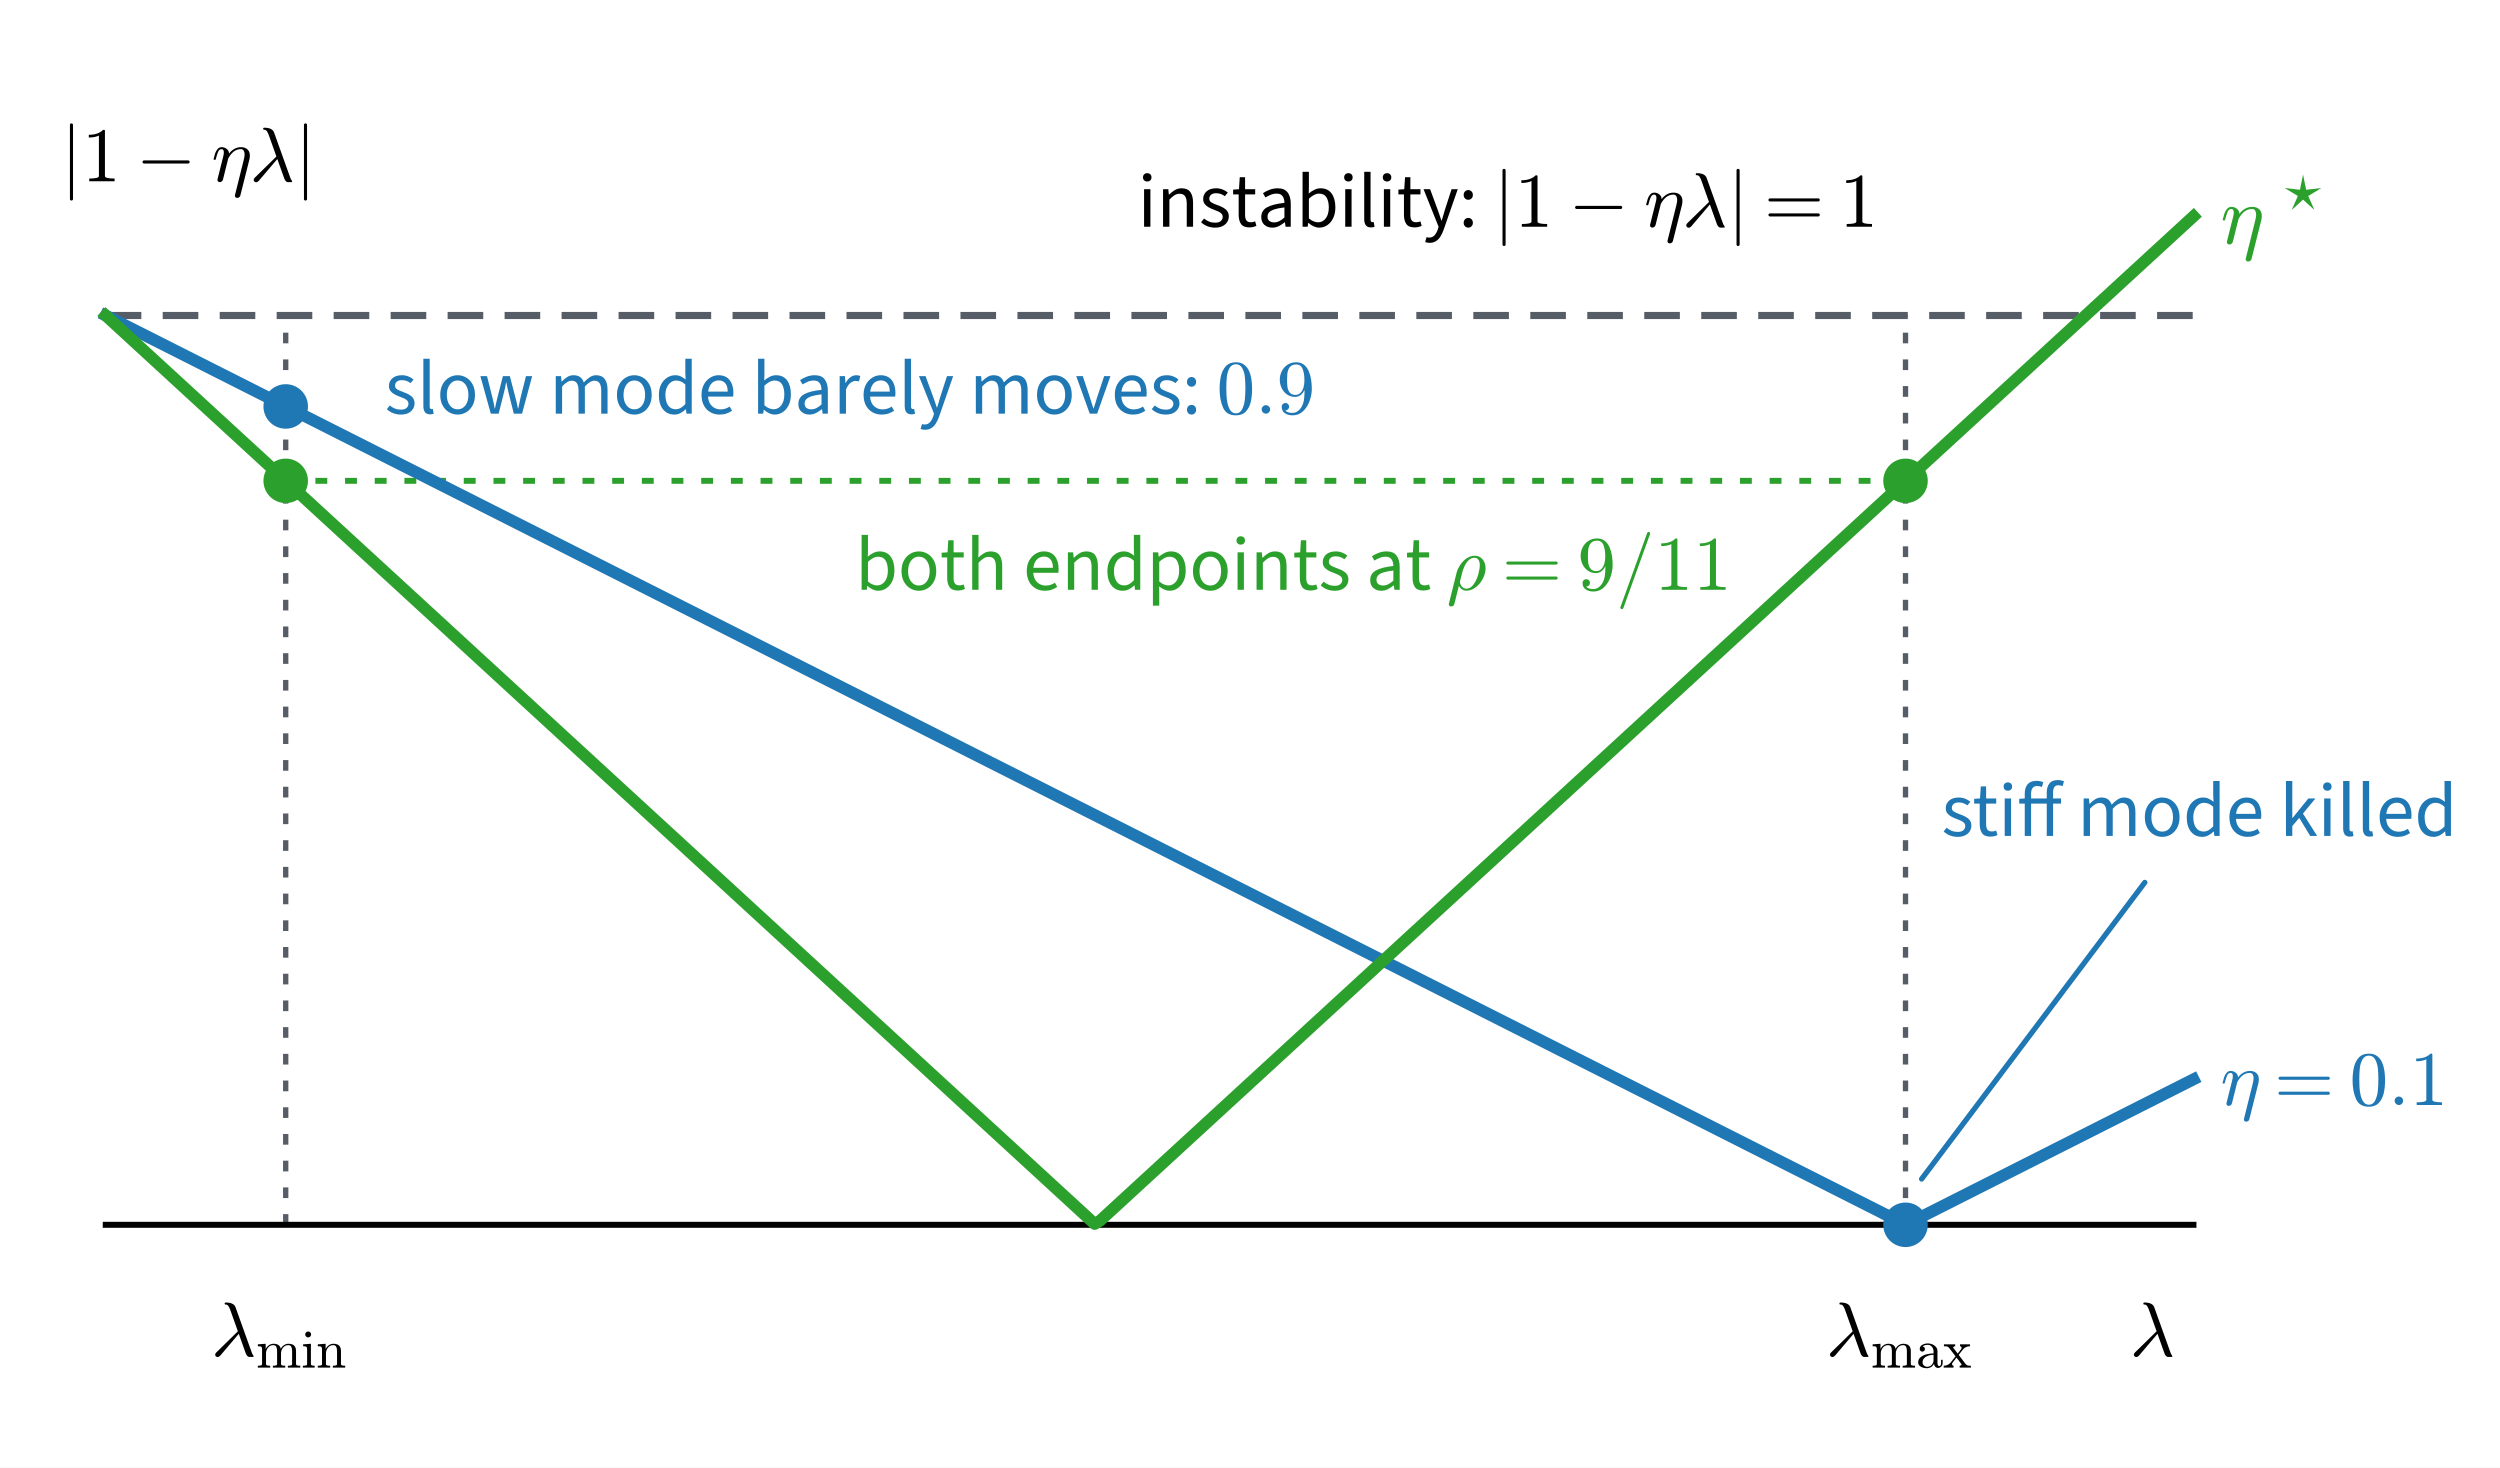
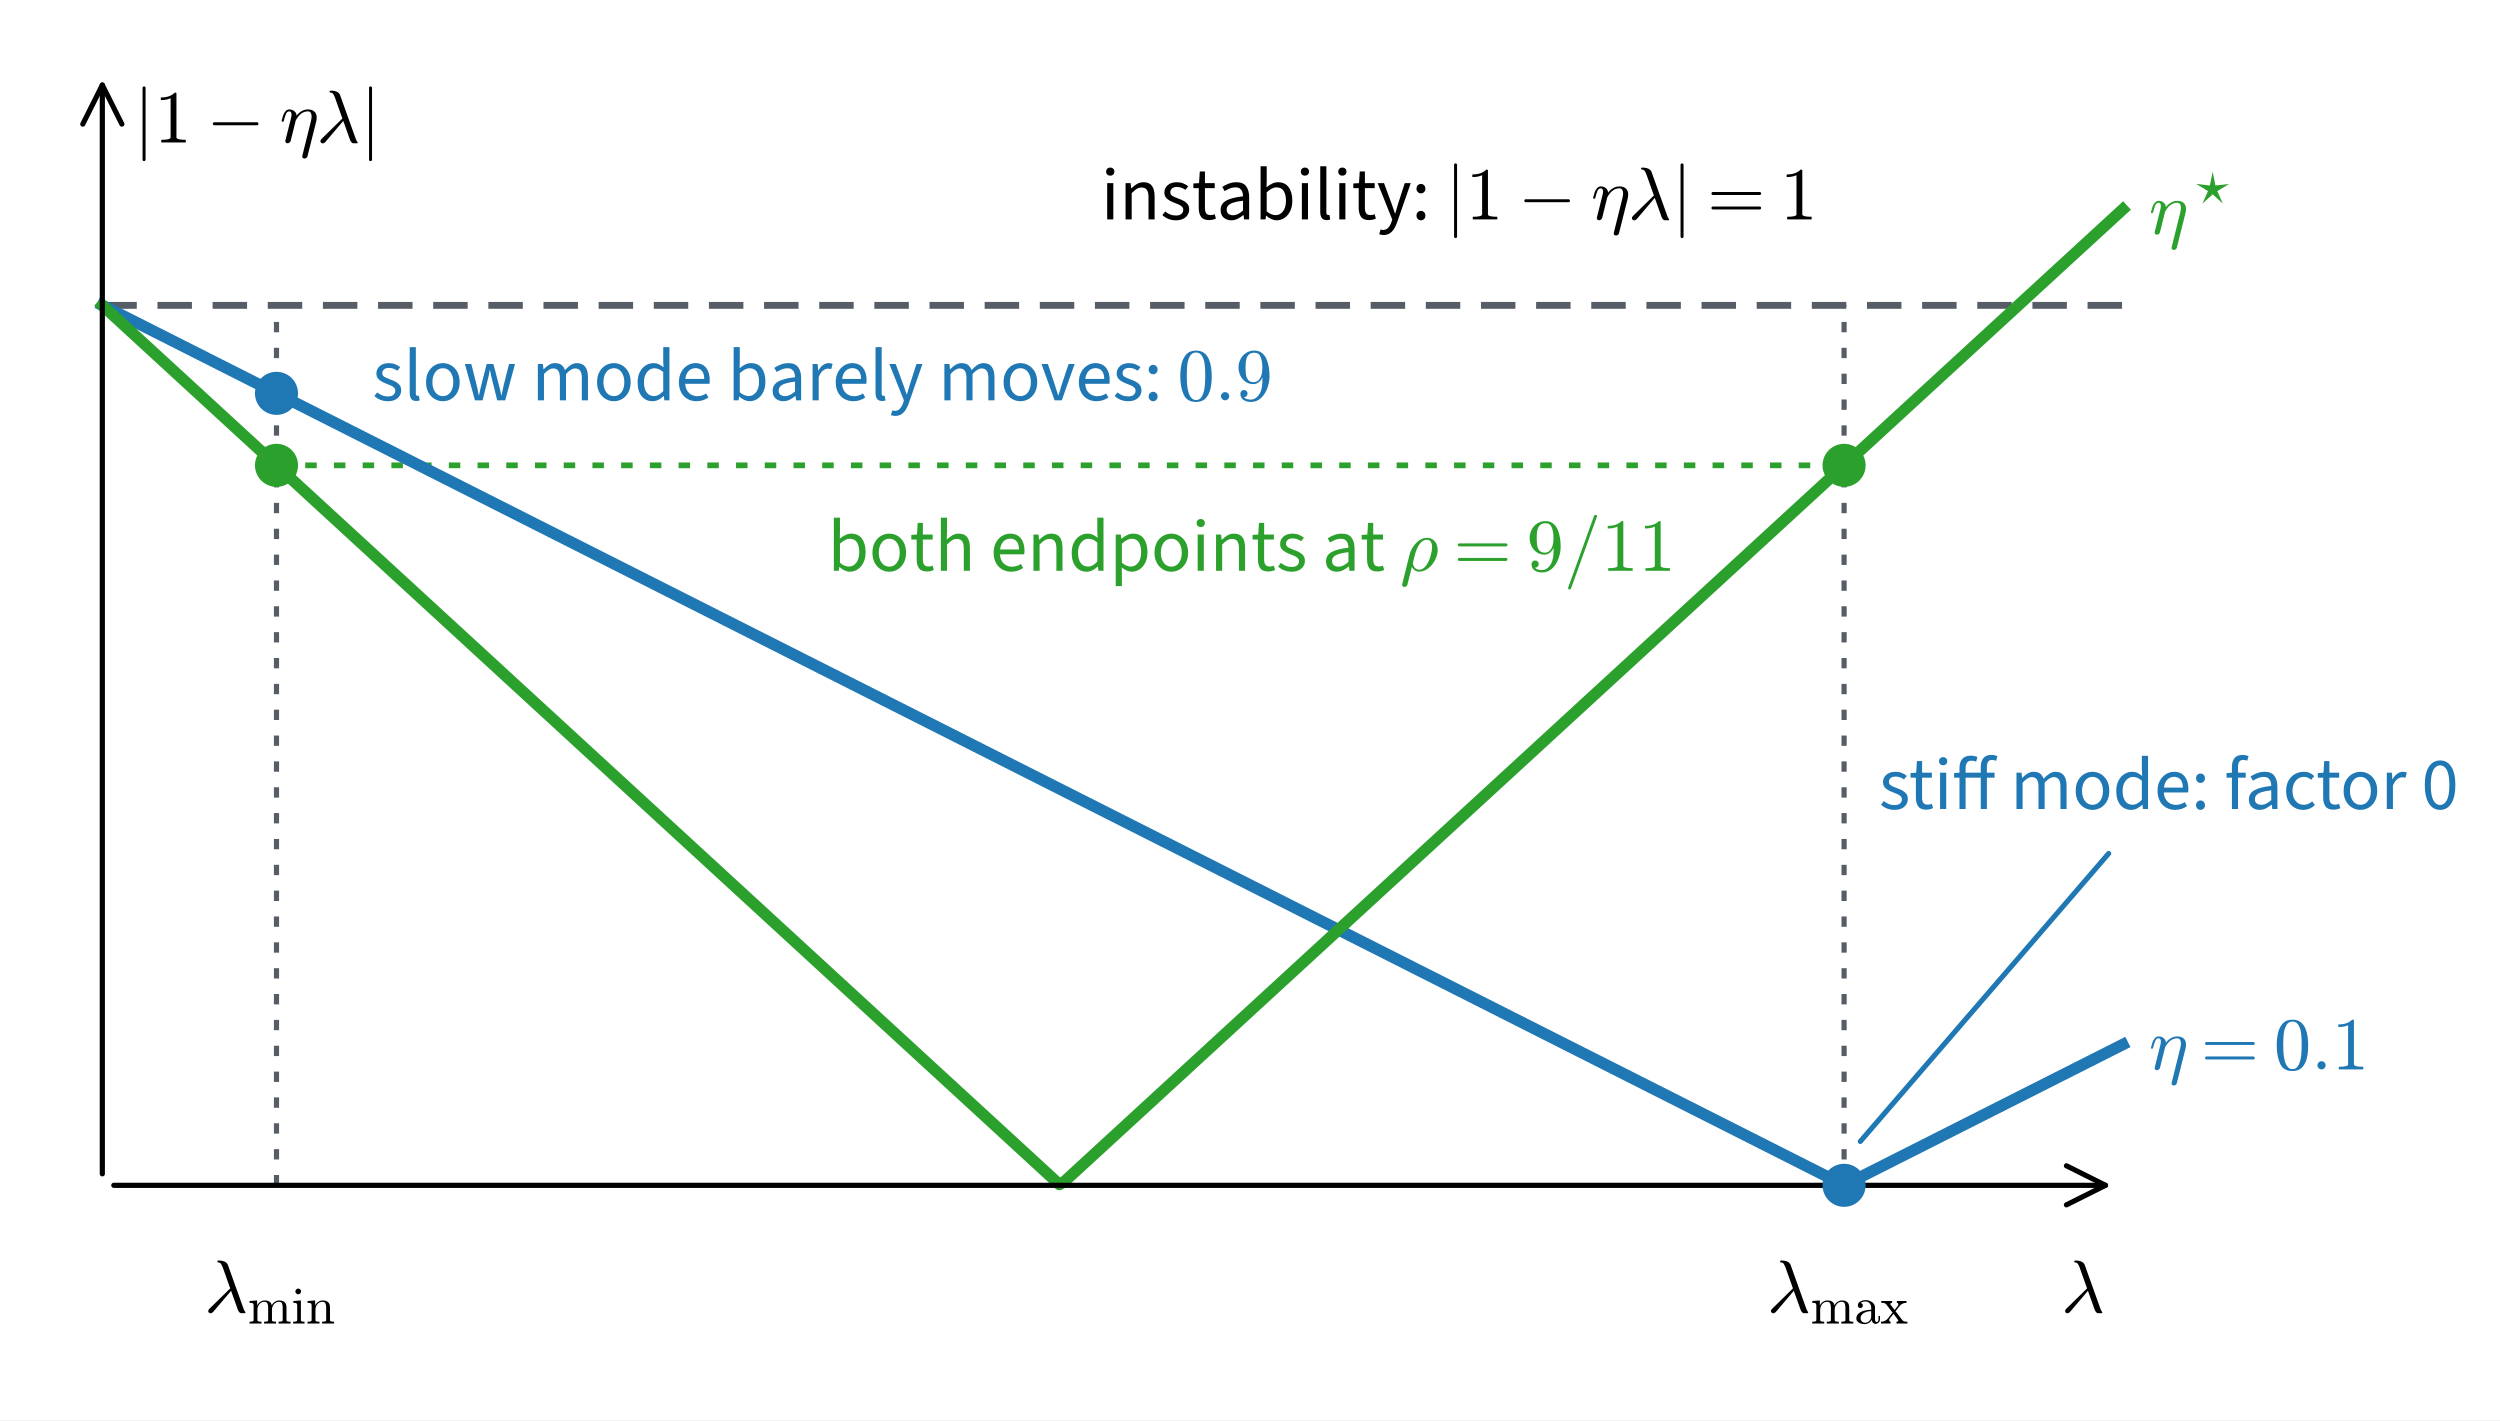
- <svg xmlns="http://www.w3.org/2000/svg" xmlns:xlink="http://www.w3.org/1999/xlink" width="421.183pt" height="247.248pt" viewBox="0 0 421.183 247.248" version="1.1">
+ <svg xmlns="http://www.w3.org/2000/svg" xmlns:xlink="http://www.w3.org/1999/xlink" width="435.213pt" height="247.248pt" viewBox="0 0 435.213 247.248" version="1.1">
  <defs>
    <style type="text/css">*{stroke-linejoin: round; stroke-linecap: butt}</style>
  </defs>
  <g id="figure_1">
    <g id="patch_1">
-       <path d="M 0 247.248  L 421.183 247.248  L 421.183 0  L 0 0  z " style="fill: #ffffff" />
+       <path d="M 0 247.248  L 435.213 247.248  L 435.213 0  L 0 0  z " style="fill: #ffffff" />
    </g>
    <g id="axes_1">
      <g id="line2d_1">
        <path d="M 48.134 206.346  L 48.134 53.157  " clip-path="url(#p3b28e980af)" style="fill: none; stroke-dasharray: 1.8,2.7; stroke-dashoffset: 0; stroke: #565d66; stroke-width: 0.9" />
      </g>
      <g id="line2d_2">
        <path d="M 321.028 206.346  L 321.028 53.157  " clip-path="url(#p3b28e980af)" style="fill: none; stroke-dasharray: 1.8,2.7; stroke-dashoffset: 0; stroke: #565d66; stroke-width: 0.9" />
      </g>
      <g id="line2d_3">
        <path d="M 17.813 53.157  L 369.542 53.157  " clip-path="url(#p3b28e980af)" style="fill: none; stroke-dasharray: 6,3.6; stroke-dashoffset: 0; stroke: #565d66; stroke-width: 1.2" />
      </g>
      <g id="line2d_4">
        <path d="M 48.134 81.009  L 321.028 81.009  " clip-path="url(#p3b28e980af)" style="fill: none; stroke-dasharray: 2,3; stroke-dashoffset: 0; stroke: #2ca02c" />
-       </g>
-       <g id="line2d_5">
-         <path d="M 17.813 206.346  L 369.542 206.346  " clip-path="url(#p3b28e980af)" style="fill: none; stroke: #000000; stroke-linecap: square" />
      </g>
      <g id="text_1">
        <g transform="translate(191.6794 38.19558) scale(0.13 -0.13)">
          <defs>
            <path id="SourceSans3-Regular-24" d="M 525 0  L 525 3110  L 1050 3110  L 1050 0  L 525 0  z M 787 3750  Q 633 3750 534 3843  Q 435 3936 435 4096  Q 435 4250 534 4346  Q 633 4442 787 4442  Q 941 4442 1040 4346  Q 1139 4250 1139 4096  Q 1139 3936 1040 3843  Q 941 3750 787 3750  z " transform="scale(0.015625)" />
            <path id="SourceSans3-Regular-29" d="M 525 0  L 525 3110  L 960 3110  L 1005 2662  L 1024 2662  Q 1248 2886 1497 3036  Q 1747 3187 2067 3187  Q 2560 3187 2787 2876  Q 3014 2566 3014 1971  L 3014 0  L 2490 0  L 2490 1901  Q 2490 2336 2349 2534  Q 2208 2733 1901 2733  Q 1664 2733 1475 2611  Q 1286 2490 1050 2253  L 1050 0  L 525 0  z " transform="scale(0.015625)" />
            <path id="SourceSans3-Regular-2e" d="M 1338 -77  Q 998 -77 697 41  Q 397 160 179 371  L 422 678  Q 627 512 848 422  Q 1069 333 1357 333  Q 1664 333 1817 477  Q 1971 621 1971 819  Q 1971 979 1868 1084  Q 1766 1190 1606 1264  Q 1446 1338 1267 1402  Q 1037 1485 825 1597  Q 614 1709 483 1878  Q 352 2048 352 2304  Q 352 2682 637 2934  Q 922 3187 1427 3187  Q 1715 3187 1964 3088  Q 2214 2989 2394 2835  L 2150 2534  Q 1990 2650 1814 2714  Q 1638 2778 1427 2778  Q 1133 2778 995 2643  Q 858 2509 858 2330  Q 858 2118 1043 2009  Q 1229 1901 1517 1798  Q 1760 1715 1981 1600  Q 2202 1485 2339 1309  Q 2477 1133 2477 851  Q 2477 602 2345 390  Q 2214 179 1961 51  Q 1709 -77 1338 -77  z " transform="scale(0.015625)" />
            <path id="SourceSans3-Regular-2f" d="M 1504 -58  Q 1005 -58 809 227  Q 614 512 614 979  L 614 2682  L 154 2682  L 154 3078  L 640 3110  L 704 4109  L 1146 4109  L 1146 3110  L 1984 3110  L 1984 2682  L 1146 2682  L 1146 966  Q 1146 685 1251 528  Q 1357 371 1626 371  Q 1709 371 1798 387  Q 1888 403 1978 448  L 2086 77  Q 1965 13 1814 -22  Q 1664 -58 1504 -58  z " transform="scale(0.015625)" />
            <path id="SourceSans3-Regular-1c" d="M 1242 -77  Q 851 -77 588 153  Q 326 384 326 806  Q 326 1331 787 1600  Q 1248 1869 2246 1978  Q 2246 2176 2188 2349  Q 2131 2522 1993 2634  Q 1856 2746 1600 2746  Q 1331 2746 1094 2643  Q 858 2541 672 2426  L 467 2784  Q 685 2931 1001 3059  Q 1318 3187 1690 3187  Q 2259 3187 2515 2838  Q 2771 2490 2771 1907  L 2771 0  L 2336 0  L 2291 371  L 2272 371  Q 2042 186 1789 54  Q 1536 -77 1242 -77  z M 1389 358  Q 1613 358 1817 460  Q 2022 563 2246 762  L 2246 1600  Q 1722 1542 1414 1440  Q 1107 1338 976 1190  Q 845 1043 845 838  Q 845 582 1005 470  Q 1165 358 1389 358  z " transform="scale(0.015625)" />
            <path id="SourceSans3-Regular-1d" d="M 1901 -77  Q 1683 -77 1449 28  Q 1216 134 1011 320  L 992 320  L 947 0  L 525 0  L 525 4557  L 1050 4557  L 1050 3315  L 1037 2752  Q 1248 2938 1501 3062  Q 1754 3187 2010 3187  Q 2618 3187 2931 2758  Q 3245 2330 3245 1606  Q 3245 1075 3056 697  Q 2867 320 2563 121  Q 2259 -77 1901 -77  z M 1811 365  Q 2195 365 2448 694  Q 2701 1024 2701 1600  Q 2701 2112 2512 2429  Q 2323 2746 1882 2746  Q 1683 2746 1478 2637  Q 1274 2528 1050 2323  L 1050 691  Q 1254 512 1456 438  Q 1658 365 1811 365  z " transform="scale(0.015625)" />
            <path id="SourceSans3-Regular-27" d="M 1082 -58  Q 787 -58 656 124  Q 525 307 525 640  L 525 4557  L 1050 4557  L 1050 602  Q 1050 480 1094 429  Q 1139 378 1203 378  Q 1229 378 1251 381  Q 1274 384 1312 390  L 1382 -6  Q 1267 -58 1082 -58  z " transform="scale(0.015625)" />
            <path id="SourceSans3-Regular-34" d="M 576 -1338  Q 474 -1338 381 -1318  Q 288 -1299 211 -1274  L 326 -864  Q 442 -902 550 -902  Q 813 -902 985 -713  Q 1158 -525 1254 -237  L 1325 -6  L 77 3110  L 621 3110  L 1254 1389  Q 1325 1190 1405 960  Q 1485 730 1555 512  L 1581 512  Q 1651 723 1715 953  Q 1779 1184 1843 1389  L 2400 3110  L 2912 3110  L 1741 -256  Q 1632 -563 1481 -806  Q 1331 -1050 1110 -1194  Q 890 -1338 576 -1338  z " transform="scale(0.015625)" />
            <path id="SourceSans3-Regular-56d" d="M 800 2233  Q 640 2233 528 2345  Q 416 2457 416 2630  Q 416 2816 528 2928  Q 640 3040 800 3040  Q 954 3040 1066 2928  Q 1178 2816 1178 2630  Q 1178 2457 1066 2345  Q 954 2233 800 2233  z M 800 -77  Q 640 -77 528 35  Q 416 147 416 320  Q 416 506 528 618  Q 640 730 800 730  Q 954 730 1066 618  Q 1178 506 1178 320  Q 1178 147 1066 35  Q 954 -77 800 -77  z " transform="scale(0.015625)" />
            <path id="SourceSans3-Regular-1" transform="scale(0.015625)" />
            <path id="Cmsy10-2f" d="M 763 -1484  L 763 4684  Q 763 4734 800 4767  Q 838 4800 891 4800  Q 938 4800 978 4767  Q 1019 4734 1019 4684  L 1019 -1484  Q 1019 -1534 978 -1567  Q 938 -1600 891 -1600  Q 838 -1600 800 -1567  Q 763 -1534 763 -1484  z " transform="scale(0.015625)" />
            <path id="Cmr10-64" d="M 594 0  L 594 225  Q 1394 225 1394 428  L 1394 3788  Q 1063 3628 556 3628  L 556 3853  Q 1341 3853 1741 4263  L 1831 4263  Q 1853 4263 1873 4245  Q 1894 4228 1894 4206  L 1894 428  Q 1894 225 2694 225  L 2694 0  L 594 0  z " transform="scale(0.015625)" />
            <path id="Cmsy10-11" d="M 653 1472  Q 600 1472 565 1512  Q 531 1553 531 1600  Q 531 1647 565 1687  Q 600 1728 653 1728  L 4325 1728  Q 4375 1728 4408 1687  Q 4441 1647 4441 1600  Q 4441 1553 4408 1512  Q 4375 1472 4325 1472  L 653 1472  z " transform="scale(0.015625)" />
            <path id="Cmmi10-5" d="M 684 -72  Q 606 -72 550 -22  Q 494 28 494 109  Q 494 147 500 166  L 978 2075  Q 1025 2253 1025 2388  Q 1025 2663 838 2663  Q 638 2663 541 2423  Q 444 2184 353 1819  Q 353 1800 334 1789  Q 316 1778 300 1778  L 225 1778  Q 203 1778 187 1801  Q 172 1825 172 1844  Q 241 2122 305 2315  Q 369 2509 505 2668  Q 641 2828 844 2828  Q 1081 2828 1267 2678  Q 1453 2528 1453 2291  Q 1641 2541 1894 2684  Q 2147 2828 2444 2828  Q 2778 2828 2979 2648  Q 3181 2469 3181 2138  Q 3181 1947 3138 1784  L 2394 -1178  Q 2375 -1269 2300 -1325  Q 2225 -1381 2131 -1381  Q 2053 -1381 1997 -1332  Q 1941 -1284 1941 -1203  Q 1941 -1166 1947 -1153  L 2681 1797  Q 2747 2059 2747 2234  Q 2747 2413 2672 2538  Q 2597 2663 2431 2663  Q 1803 2663 1388 1888  L 953 141  Q 931 53 854 -9  Q 778 -72 684 -72  z " transform="scale(0.015625)" />
            <path id="Cmmi10-9" d="M 325 109  Q 325 203 409 288  L 2209 2053  L 1575 3834  Q 1500 4038 1417 4156  Q 1334 4275 1178 4275  Q 1106 4275 1106 4359  Q 1113 4397 1138 4419  Q 1163 4441 1203 4441  Q 1875 4441 2016 4044  L 3316 416  Q 3400 144 3488 50  Q 3519 3 3519 -13  Q 3519 -72 3469 -72  L 3122 -72  Q 2963 -25 2869 206  L 2284 1844  L 738 25  Q 622 -84 531 -84  Q 450 -84 387 -28  Q 325 28 325 109  z " transform="scale(0.015625)" />
            <path id="Cmr10-29" d="M 481 850  Q 428 850 393 890  Q 359 931 359 978  Q 359 1031 393 1068  Q 428 1106 481 1106  L 4500 1106  Q 4547 1106 4581 1068  Q 4616 1031 4616 978  Q 4616 931 4581 890  Q 4547 850 4500 850  L 481 850  z M 481 2094  Q 428 2094 393 2131  Q 359 2169 359 2222  Q 359 2269 393 2309  Q 428 2350 481 2350  L 4500 2350  Q 4547 2350 4581 2309  Q 4616 2269 4616 2222  Q 4616 2169 4581 2131  Q 4547 2094 4500 2094  L 481 2094  z " transform="scale(0.015625)" />
          </defs>
          <use xlink:href="#SourceSans3-Regular-24" />
          <use xlink:href="#SourceSans3-Regular-29" transform="translate(24.59998 0)" />
          <use xlink:href="#SourceSans3-Regular-2e" transform="translate(79.29993 0)" />
          <use xlink:href="#SourceSans3-Regular-2f" transform="translate(121.1999 0)" />
          <use xlink:href="#SourceSans3-Regular-1c" transform="translate(154.9999 0)" />
          <use xlink:href="#SourceSans3-Regular-1d" transform="translate(205.3998 0)" />
          <use xlink:href="#SourceSans3-Regular-24" transform="translate(260.6998 0)" />
          <use xlink:href="#SourceSans3-Regular-27" transform="translate(285.2997 0)" />
          <use xlink:href="#SourceSans3-Regular-24" transform="translate(310.7997 0)" />
          <use xlink:href="#SourceSans3-Regular-2f" transform="translate(335.3997 0)" />
          <use xlink:href="#SourceSans3-Regular-34" transform="translate(369.1996 0)" />
          <use xlink:href="#SourceSans3-Regular-56d" transform="translate(415.8996 0)" />
          <use xlink:href="#SourceSans3-Regular-1" transform="translate(440.7996 0)" />
          <use xlink:href="#Cmsy10-2f" transform="translate(460.7996 0)" />
          <use xlink:href="#Cmr10-64" transform="translate(488.4851 0)" />
          <use xlink:href="#Cmsy10-11" transform="translate(558.4852 0)" />
          <use xlink:href="#Cmmi10-5" transform="translate(656.1708 0)" />
          <use xlink:href="#Cmmi10-9" transform="translate(705.7801 0)" />
          <use xlink:href="#Cmsy10-2f" transform="translate(764.0809 0)" />
          <use xlink:href="#Cmr10-29" transform="translate(811.7665 0)" />
          <use xlink:href="#Cmr10-64" transform="translate(909.4521 0)" />
        </g>
      </g>
+       <g id="line2d_5">
+         <path d="M 17.813 53.157  L 321.058 206.331  L 369.542 181.836  L 369.542 181.836  " clip-path="url(#p3b28e980af)" style="fill: none; stroke: #1f77b4; stroke-width: 2; stroke-linecap: square" />
+       </g>
      <g id="line2d_6">
-         <path d="M 17.813 53.157  L 321.058 206.331  L 369.542 181.836  L 369.542 181.836  " clip-path="url(#p3b28e980af)" style="fill: none; stroke: #1f77b4; stroke-width: 2; stroke-linecap: square" />
-       </g>
-       <g id="line2d_7">
        <path d="M 17.813 53.157  L 184.421 206.2  L 185.303 205.683  L 369.542 36.445  L 369.542 36.445  " clip-path="url(#p3b28e980af)" style="fill: none; stroke: #2ca02c; stroke-width: 2; stroke-linecap: square" />
      </g>
      <g id="text_2">
        <g transform="translate(35.58904 228.5377) scale(0.13 -0.13)">
          <defs>
            <path id="Cmr10-38" d="M 191 0  L 191 225  Q 409 225 550 259  Q 691 294 691 428  L 691 2175  Q 691 2347 639 2423  Q 588 2500 491 2517  Q 394 2534 191 2534  L 191 2759  L 1119 2828  L 1119 2203  Q 1247 2478 1498 2653  Q 1750 2828 2047 2828  Q 2784 2828 2913 2228  Q 3041 2497 3287 2662  Q 3534 2828 3828 2828  Q 4119 2828 4317 2734  Q 4516 2641 4616 2448  Q 4716 2256 4716 1966  L 4716 428  Q 4716 294 4858 259  Q 5000 225 5216 225  L 5216 0  L 3750 0  L 3750 225  Q 3969 225 4109 259  Q 4250 294 4250 428  L 4250 1947  Q 4250 2269 4159 2466  Q 4069 2663 3788 2663  Q 3419 2663 3178 2366  Q 2938 2069 2938 1691  L 2938 428  Q 2938 294 3078 259  Q 3219 225 3438 225  L 3438 0  L 1972 0  L 1972 225  Q 2191 225 2331 259  Q 2472 294 2472 428  L 2472 1947  Q 2472 2259 2381 2461  Q 2291 2663 2009 2663  Q 1638 2663 1398 2366  Q 1159 2069 1159 1691  L 1159 428  Q 1159 294 1300 259  Q 1441 225 1656 225  L 1656 0  L 191 0  z " transform="scale(0.015625)" />
            <path id="Cmr10-24" d="M 197 0  L 197 225  Q 416 225 556 259  Q 697 294 697 428  L 697 2175  Q 697 2422 601 2478  Q 506 2534 225 2534  L 225 2759  L 1147 2828  L 1147 428  Q 1147 294 1269 259  Q 1391 225 1594 225  L 1594 0  L 197 0  z M 469 3928  Q 469 4069 575 4175  Q 681 4281 819 4281  Q 909 4281 993 4234  Q 1078 4188 1125 4103  Q 1172 4019 1172 3928  Q 1172 3791 1065 3684  Q 959 3578 819 3578  Q 681 3578 575 3684  Q 469 3791 469 3928  z " transform="scale(0.015625)" />
            <path id="Cmr10-74" d="M 191 0  L 191 225  Q 409 225 550 259  Q 691 294 691 428  L 691 2175  Q 691 2347 639 2423  Q 588 2500 491 2517  Q 394 2534 191 2534  L 191 2759  L 1119 2828  L 1119 2203  Q 1247 2478 1498 2653  Q 1750 2828 2047 2828  Q 2491 2828 2714 2615  Q 2938 2403 2938 1966  L 2938 428  Q 2938 294 3078 259  Q 3219 225 3438 225  L 3438 0  L 1972 0  L 1972 225  Q 2191 225 2331 259  Q 2472 294 2472 428  L 2472 1947  Q 2472 2259 2381 2461  Q 2291 2663 2009 2663  Q 1638 2663 1398 2366  Q 1159 2069 1159 1691  L 1159 428  Q 1159 294 1300 259  Q 1441 225 1656 225  L 1656 0  L 191 0  z " transform="scale(0.015625)" />
          </defs>
          <use xlink:href="#Cmmi10-9" transform="translate(0 0.609375)" />
          <use xlink:href="#Cmr10-38" transform="translate(58.30078 -14.39059) scale(0.7)" />
          <use xlink:href="#Cmr10-24" transform="translate(116.6113 -14.39059) scale(0.7)" />
          <use xlink:href="#Cmr10-74" transform="translate(135.9912 -14.39059) scale(0.7)" />
        </g>
      </g>
      <g id="text_3">
        <g transform="translate(307.6376 228.5377) scale(0.13 -0.13)">
          <defs>
            <path id="Cmr10-73" d="M 256 628  Q 256 1009 556 1248  Q 856 1488 1276 1586  Q 1697 1684 2075 1684  L 2075 1947  Q 2075 2131 1994 2304  Q 1913 2478 1759 2589  Q 1606 2700 1422 2700  Q 997 2700 775 2509  Q 897 2509 976 2417  Q 1056 2325 1056 2203  Q 1056 2075 965 1984  Q 875 1894 750 1894  Q 622 1894 531 1984  Q 441 2075 441 2203  Q 441 2541 747 2705  Q 1053 2869 1422 2869  Q 1681 2869 1943 2758  Q 2206 2647 2373 2440  Q 2541 2234 2541 1959  L 2541 519  Q 2541 394 2594 289  Q 2647 184 2759 184  Q 2866 184 2917 290  Q 2969 397 2969 519  L 2969 928  L 3156 928  L 3156 519  Q 3156 375 3081 245  Q 3006 116 2879 39  Q 2753 -38 2606 -38  Q 2419 -38 2283 107  Q 2147 253 2131 453  Q 2013 213 1781 70  Q 1550 -72 1288 -72  Q 1044 -72 808 0  Q 572 72 414 226  Q 256 381 256 628  z M 775 628  Q 775 403 940 250  Q 1106 97 1331 97  Q 1538 97 1706 200  Q 1875 303 1975 481  Q 2075 659 2075 856  L 2075 1522  Q 1784 1522 1479 1426  Q 1175 1331 975 1128  Q 775 925 775 628  z " transform="scale(0.015625)" />
            <path id="Cmr10-2d" d="M 78 0  L 78 225  Q 322 225 537 320  Q 753 416 903 603  L 1484 1344  L 728 2328  Q 616 2469 483 2501  Q 350 2534 109 2534  L 109 2759  L 1441 2759  L 1441 2534  Q 1356 2534 1282 2496  Q 1209 2459 1209 2388  Q 1209 2363 1228 2328  L 1741 1663  L 2125 2156  Q 2203 2250 2203 2344  Q 2203 2422 2151 2478  Q 2100 2534 2016 2534  L 2016 2759  L 3194 2759  L 3194 2534  Q 2947 2534 2730 2439  Q 2513 2344 2363 2156  L 1856 1509  L 2675 428  Q 2797 288 2928 256  Q 3059 225 3303 225  L 3303 0  L 1972 0  L 1972 225  Q 2050 225 2122 262  Q 2194 300 2194 372  Q 2194 400 2175 428  L 1600 1191  L 1141 603  Q 1069 522 1069 416  Q 1069 338 1122 281  Q 1175 225 1247 225  L 1247 0  L 78 0  z " transform="scale(0.015625)" />
          </defs>
          <use xlink:href="#Cmmi10-9" transform="translate(0 0.609375)" />
          <use xlink:href="#Cmr10-38" transform="translate(58.30078 -14.39059) scale(0.7)" />
          <use xlink:href="#Cmr10-73" transform="translate(116.6113 -14.39059) scale(0.7)" />
          <use xlink:href="#Cmr10-2d" transform="translate(151.6113 -14.39059) scale(0.7)" />
        </g>
      </g>
      <g id="text_4">
        <g style="fill: #1f77b4" transform="translate(374.0903 186.217) scale(0.13 -0.13)">
          <defs>
            <path id="Cmr10-28" d="M 1600 -141  Q 816 -141 533 504  Q 250 1150 250 2041  Q 250 2597 351 3087  Q 453 3578 754 3920  Q 1056 4263 1600 4263  Q 2022 4263 2290 4056  Q 2559 3850 2700 3523  Q 2841 3197 2892 2823  Q 2944 2450 2944 2041  Q 2944 1491 2842 1011  Q 2741 531 2444 195  Q 2147 -141 1600 -141  z M 1600 25  Q 1956 25 2131 390  Q 2306 756 2347 1200  Q 2388 1644 2388 2144  Q 2388 2625 2347 3031  Q 2306 3438 2132 3767  Q 1959 4097 1600 4097  Q 1238 4097 1063 3765  Q 888 3434 847 3029  Q 806 2625 806 2144  Q 806 1788 823 1472  Q 841 1156 916 820  Q 991 484 1158 254  Q 1325 25 1600 25  z " transform="scale(0.015625)" />
            <path id="Cmmi10-33" d="M 538 353  Q 538 497 644 600  Q 750 703 891 703  Q 978 703 1062 656  Q 1147 609 1194 525  Q 1241 441 1241 353  Q 1241 213 1137 106  Q 1034 0 891 0  Q 750 0 644 106  Q 538 213 538 353  z " transform="scale(0.015625)" />
          </defs>
          <use xlink:href="#Cmmi10-5" transform="translate(0 0.390625)" />
          <use xlink:href="#Cmr10-29" transform="translate(69.60943 0.390625)" />
          <use xlink:href="#Cmr10-28" transform="translate(167.295 0.390625)" />
          <use xlink:href="#Cmmi10-33" transform="translate(217.295 0.390625)" />
          <use xlink:href="#Cmr10-64" transform="translate(244.9806 0.390625)" />
        </g>
      </g>
      <g id="text_5">
-         <g style="fill: #2ca02c" transform="translate(374.0903 41.16326) scale(0.14 -0.14)">
+         <g style="fill: #2ca02c" transform="translate(374.0903 40.82626) scale(0.13 -0.13)">
          <defs>
            <path id="STIXGeneral-Regular-4d9" d="M 4256 2336  L 2810 1459  L 3494 -83  L 2240 1062  L 986 -83  L 1670 1459  L 224 2336  L 1901 2144  L 2240 3821  L 2579 2144  L 4256 2336  z " transform="scale(0.015625)" />
          </defs>
          <use xlink:href="#Cmmi10-5" transform="translate(0 0.918578)" />
-           <use xlink:href="#STIXGeneral-Regular-4d9" transform="translate(74.8696 42.20781) scale(0.7)" />
+           <use xlink:href="#STIXGeneral-Regular-4d9" transform="translate(60.86956 42.20781) scale(0.7)" />
        </g>
      </g>
      <g id="text_6">
        <g style="fill: #2ca02c" transform="translate(144.0945 99.37111) scale(0.13 -0.13)">
          <defs>
            <path id="SourceSans3-Regular-2a" d="M 1734 -77  Q 1357 -77 1027 115  Q 698 307 496 672  Q 294 1037 294 1549  Q 294 2074 496 2438  Q 698 2803 1027 2995  Q 1357 3187 1734 3187  Q 2118 3187 2444 2995  Q 2771 2803 2972 2438  Q 3174 2074 3174 1549  Q 3174 1037 2972 672  Q 2771 307 2444 115  Q 2118 -77 1734 -77  z M 1734 358  Q 2138 358 2384 688  Q 2630 1018 2630 1549  Q 2630 2086 2384 2419  Q 2138 2752 1734 2752  Q 1338 2752 1088 2419  Q 838 2086 838 1549  Q 838 1018 1088 688  Q 1338 358 1734 358  z " transform="scale(0.015625)" />
            <path id="SourceSans3-Regular-23" d="M 525 0  L 525 4557  L 1050 4557  L 1050 3315  L 1030 2675  Q 1254 2886 1500 3036  Q 1747 3187 2067 3187  Q 2560 3187 2787 2876  Q 3014 2566 3014 1971  L 3014 0  L 2490 0  L 2490 1901  Q 2490 2336 2349 2534  Q 2208 2733 1901 2733  Q 1664 2733 1475 2611  Q 1286 2490 1050 2253  L 1050 0  L 525 0  z " transform="scale(0.015625)" />
            <path id="SourceSans3-Regular-20" d="M 1702 2758  Q 1510 2758 1328 2665  Q 1146 2573 1014 2368  Q 883 2163 838 1830  L 2458 1830  Q 2458 2285 2259 2521  Q 2061 2758 1702 2758  z M 1786 -77  Q 1370 -77 1027 115  Q 685 307 486 675  Q 288 1043 288 1555  Q 288 2061 489 2425  Q 691 2790 1014 2988  Q 1338 3187 1696 3187  Q 2298 3187 2614 2790  Q 2931 2394 2931 1728  Q 2931 1645 2924 1568  Q 2918 1491 2906 1414  L 826 1414  Q 864 890 1161 621  Q 1459 352 1850 352  Q 2074 352 2269 416  Q 2464 480 2624 589  L 2816 243  Q 2611 102 2358 12  Q 2106 -77 1786 -77  z " transform="scale(0.015625)" />
            <path id="SourceSans3-Regular-1f" d="M 1587 -77  Q 1005 -77 653 348  Q 301 774 301 1549  Q 301 2054 489 2422  Q 678 2790 988 2988  Q 1299 3187 1651 3187  Q 1920 3187 2118 3091  Q 2317 2995 2522 2829  L 2496 3360  L 2496 4557  L 3027 4557  L 3027 0  L 2592 0  L 2547 365  L 2528 365  Q 2349 186 2105 54  Q 1862 -77 1587 -77  z M 1702 365  Q 2112 365 2496 794  L 2496 2419  Q 2298 2598 2115 2672  Q 1933 2746 1741 2746  Q 1491 2746 1289 2595  Q 1088 2445 966 2179  Q 845 1914 845 1555  Q 845 998 1069 681  Q 1293 365 1702 365  z " transform="scale(0.015625)" />
            <path id="SourceSans3-Regular-2b" d="M 525 -1312  L 525 3110  L 960 3110  L 1005 2752  L 1024 2752  Q 1235 2931 1488 3059  Q 1741 3187 2016 3187  Q 2618 3187 2931 2755  Q 3245 2323 3245 1600  Q 3245 1075 3056 697  Q 2867 320 2563 121  Q 2259 -77 1901 -77  Q 1683 -77 1468 19  Q 1254 115 1037 282  L 1050 -262  L 1050 -1312  L 525 -1312  z M 1811 365  Q 2195 365 2448 694  Q 2701 1024 2701 1600  Q 2701 2112 2512 2429  Q 2323 2746 1882 2746  Q 1683 2746 1481 2637  Q 1280 2528 1050 2323  L 1050 691  Q 1261 512 1459 438  Q 1658 365 1811 365  z " transform="scale(0.015625)" />
            <path id="Cmmi10-27" d="M 178 -1203  Q 178 -1166 184 -1153  L 819 1403  Q 909 1747 1129 2076  Q 1350 2406 1662 2617  Q 1975 2828 2322 2828  Q 2600 2828 2808 2683  Q 3016 2538 3120 2302  Q 3225 2066 3225 1784  Q 3225 1475 3098 1144  Q 2972 813 2748 538  Q 2525 263 2234 95  Q 1944 -72 1625 -72  Q 1438 -72 1272 39  Q 1106 150 1013 331  L 634 -1178  Q 616 -1269 541 -1325  Q 466 -1381 372 -1381  Q 294 -1381 236 -1332  Q 178 -1284 178 -1203  z M 1638 97  Q 1978 97 2229 445  Q 2481 794 2614 1264  Q 2747 1734 2747 2059  Q 2747 2303 2640 2483  Q 2534 2663 2309 2663  Q 2031 2663 1818 2452  Q 1606 2241 1478 1956  Q 1350 1672 1269 1363  L 1094 647  Q 1134 416 1276 256  Q 1419 97 1638 97  z " transform="scale(0.015625)" />
            <path id="Cmr10-16" d="M 722 269  Q 897 63 1331 63  Q 1575 63 1786 228  Q 1997 394 2113 634  Q 2247 906 2284 1214  Q 2322 1522 2322 1978  Q 2213 1719 2008 1553  Q 1803 1388 1538 1388  Q 1166 1388 873 1589  Q 581 1791 425 2120  Q 269 2450 269 2822  Q 269 3206 444 3539  Q 619 3872 928 4067  Q 1238 4263 1631 4263  Q 2019 4263 2280 4052  Q 2541 3841 2678 3508  Q 2816 3175 2870 2803  Q 2925 2431 2925 2069  Q 2925 1575 2744 1061  Q 2563 547 2202 203  Q 1841 -141 1331 -141  Q 953 -141 690 37  Q 428 216 428 575  Q 428 706 517 795  Q 606 884 738 884  Q 866 884 955 795  Q 1044 706 1044 575  Q 1044 450 953 359  Q 863 269 738 269  L 722 269  z M 1563 1556  Q 1825 1556 1992 1732  Q 2159 1909 2234 2171  Q 2309 2434 2309 2694  L 2309 2816  L 2309 2841  Q 2309 3322 2168 3700  Q 2028 4078 1631 4078  Q 1378 4078 1220 3967  Q 1063 3856 988 3672  Q 913 3488 892 3278  Q 872 3069 872 2822  Q 872 2459 906 2203  Q 941 1947 1094 1751  Q 1247 1556 1563 1556  z " transform="scale(0.015625)" />
            <path id="Cmmi10-62" d="M 359 -1472  Q 359 -1453 366 -1447  L 2591 4722  Q 2603 4759 2634 4779  Q 2666 4800 2706 4800  Q 2763 4800 2798 4765  Q 2834 4731 2834 4672  L 2834 4647  L 609 -1522  Q 572 -1600 488 -1600  Q 434 -1600 396 -1562  Q 359 -1525 359 -1472  z " transform="scale(0.015625)" />
          </defs>
          <use xlink:href="#SourceSans3-Regular-1d" />
          <use xlink:href="#SourceSans3-Regular-2a" transform="translate(55.29994 0)" />
          <use xlink:href="#SourceSans3-Regular-2f" transform="translate(109.4999 0)" />
          <use xlink:href="#SourceSans3-Regular-23" transform="translate(143.2999 0)" />
          <use xlink:href="#SourceSans3-Regular-1" transform="translate(197.6998 0)" />
          <use xlink:href="#SourceSans3-Regular-20" transform="translate(217.6998 0)" />
          <use xlink:href="#SourceSans3-Regular-29" transform="translate(267.2998 0)" />
          <use xlink:href="#SourceSans3-Regular-1f" transform="translate(321.9997 0)" />
          <use xlink:href="#SourceSans3-Regular-2b" transform="translate(377.4997 0)" />
          <use xlink:href="#SourceSans3-Regular-2a" transform="translate(432.9996 0)" />
          <use xlink:href="#SourceSans3-Regular-24" transform="translate(487.1996 0)" />
          <use xlink:href="#SourceSans3-Regular-29" transform="translate(511.7995 0)" />
          <use xlink:href="#SourceSans3-Regular-2f" transform="translate(566.4995 0)" />
          <use xlink:href="#SourceSans3-Regular-2e" transform="translate(600.2995 0)" />
          <use xlink:href="#SourceSans3-Regular-1" transform="translate(642.1994 0)" />
          <use xlink:href="#SourceSans3-Regular-1c" transform="translate(662.1994 0)" />
          <use xlink:href="#SourceSans3-Regular-2f" transform="translate(712.5994 0)" />
          <use xlink:href="#SourceSans3-Regular-1" transform="translate(746.3993 0)" />
          <use xlink:href="#Cmmi10-27" transform="translate(766.3993 0)" />
          <use xlink:href="#Cmr10-29" transform="translate(838.1084 0)" />
          <use xlink:href="#Cmr10-16" transform="translate(935.794 0)" />
          <use xlink:href="#Cmmi10-62" transform="translate(985.794 0)" />
          <use xlink:href="#Cmr10-64" transform="translate(1035.794 0)" />
          <use xlink:href="#Cmr10-64" transform="translate(1085.794 0)" />
        </g>
      </g>
      <g id="patch_2">
-         <path d="M 361.34 148.672  Q 342.542 173.648 323.744 198.624  " style="fill: none; stroke: #1f77b4; stroke-width: 0.9; stroke-linecap: round" />
+         <path d="M 367.085 148.586  Q 345.468 173.644 323.851 198.703  " style="fill: none; stroke: #1f77b4; stroke-width: 0.9; stroke-linecap: round" />
      </g>
      <g id="text_7">
        <g style="fill: #1f77b4" transform="translate(327.0919 140.8325) scale(0.13 -0.13)">
          <defs>
            <path id="SourceSans3-Regular-2af" d="M 2438 0  L 2438 2682  L 1139 2682  L 1139 0  L 614 0  L 614 2682  L 154 2682  L 154 3078  L 614 3110  L 614 3520  Q 614 4006 854 4288  Q 1094 4570 1581 4570  Q 1901 4570 2150 4454  L 2042 4058  Q 1850 4141 1626 4141  Q 1395 4141 1267 3977  Q 1139 3814 1139 3507  L 1139 3110  L 2438 3110  L 2438 3603  Q 2438 4077 2659 4355  Q 2880 4634 3347 4634  Q 3494 4634 3628 4605  Q 3763 4576 3866 4531  L 3750 4128  Q 3578 4205 3398 4205  Q 2963 4205 2963 3603  L 2963 3110  L 3622 3110  L 3622 2682  L 2963 2682  L 2963 0  L 2438 0  z " transform="scale(0.015625)" />
            <path id="SourceSans3-Regular-28" d="M 525 0  L 525 3110  L 960 3110  L 1005 2662  L 1024 2662  Q 1229 2886 1472 3036  Q 1715 3187 1990 3187  Q 2349 3187 2550 3030  Q 2752 2874 2848 2592  Q 3091 2854 3340 3020  Q 3590 3187 3872 3187  Q 4352 3187 4585 2876  Q 4819 2566 4819 1971  L 4819 0  L 4294 0  L 4294 1901  Q 4294 2336 4153 2534  Q 4013 2733 3718 2733  Q 3373 2733 2938 2253  L 2938 0  L 2413 0  L 2413 1901  Q 2413 2336 2272 2534  Q 2131 2733 1830 2733  Q 1485 2733 1050 2253  L 1050 0  L 525 0  z " transform="scale(0.015625)" />
-             <path id="SourceSans3-Regular-26" d="M 525 0  L 525 4557  L 1050 4557  L 1050 1478  L 1062 1478  L 2381 3110  L 2970 3110  L 1933 1856  L 3110 0  L 2534 0  L 1626 1498  L 1050 819  L 1050 0  L 525 0  z " transform="scale(0.015625)" />
+             <path id="SourceSans3-Regular-21" d="M 614 0  L 614 2682  L 154 2682  L 154 3078  L 614 3110  L 614 3603  Q 614 4077 835 4355  Q 1056 4634 1523 4634  Q 1670 4634 1804 4605  Q 1939 4576 2042 4531  L 1926 4147  Q 1734 4205 1574 4205  Q 1139 4205 1139 3603  L 1139 3110  L 1798 3110  L 1798 2682  L 1139 2682  L 1139 0  L 614 0  z " transform="scale(0.015625)" />
+             <path id="SourceSans3-Regular-1e" d="M 1760 -77  Q 1344 -77 1011 115  Q 678 307 486 672  Q 294 1037 294 1549  Q 294 2074 502 2438  Q 710 2803 1052 2995  Q 1395 3187 1792 3187  Q 2099 3187 2320 3084  Q 2541 2982 2701 2822  L 2438 2502  Q 2317 2611 2166 2681  Q 2016 2752 1811 2752  Q 1536 2752 1315 2601  Q 1094 2451 966 2179  Q 838 1907 838 1549  Q 838 1018 1107 688  Q 1376 358 1805 358  Q 2016 358 2201 441  Q 2387 525 2528 653  L 2758 333  Q 2566 147 2313 35  Q 2061 -77 1760 -77  z " transform="scale(0.015625)" />
+             <path id="SourceSans3-Regular-2d" d="M 525 0  L 525 3110  L 960 3110  L 1005 2547  L 1024 2547  Q 1178 2842 1408 3014  Q 1638 3187 1907 3187  Q 2093 3187 2240 3123  L 2125 2675  Q 2054 2694 1993 2704  Q 1933 2714 1837 2714  Q 1638 2714 1424 2554  Q 1210 2394 1050 1997  L 1050 0  L 525 0  z " transform="scale(0.015625)" />
+             <path id="SourceSans3-Regular-535" d="M 1594 -77  Q 979 -77 630 476  Q 282 1030 282 2054  Q 282 3085 630 3622  Q 979 4160 1594 4160  Q 2202 4160 2550 3622  Q 2899 3085 2899 2054  Q 2899 1030 2550 476  Q 2202 -77 1594 -77  z M 1594 346  Q 1952 346 2169 752  Q 2387 1158 2387 2054  Q 2387 2950 2169 3344  Q 1952 3738 1594 3738  Q 1235 3738 1014 3344  Q 794 2950 794 2054  Q 794 1158 1014 752  Q 1235 346 1594 346  z " transform="scale(0.015625)" />
          </defs>
          <use xlink:href="#SourceSans3-Regular-2e" />
          <use xlink:href="#SourceSans3-Regular-2f" transform="translate(39.90625 0)" />
          <use xlink:href="#SourceSans3-Regular-24" transform="translate(73.70312 0)" />
          <use xlink:href="#SourceSans3-Regular-2af" transform="translate(98.29688 0)" />
          <use xlink:href="#SourceSans3-Regular-1" transform="translate(156 0)" />
          <use xlink:href="#SourceSans3-Regular-28" transform="translate(176 0)" />
          <use xlink:href="#SourceSans3-Regular-2a" transform="translate(258.9062 0)" />
          <use xlink:href="#SourceSans3-Regular-1f" transform="translate(313.1094 0)" />
          <use xlink:href="#SourceSans3-Regular-20" transform="translate(368.6094 0)" />
-           <use xlink:href="#SourceSans3-Regular-1" transform="translate(418.2031 0)" />
-           <use xlink:href="#SourceSans3-Regular-26" transform="translate(438.2031 0)" />
-           <use xlink:href="#SourceSans3-Regular-24" transform="translate(487.7031 0)" />
-           <use xlink:href="#SourceSans3-Regular-27" transform="translate(512.2969 0)" />
-           <use xlink:href="#SourceSans3-Regular-27" transform="translate(537.7969 0)" />
-           <use xlink:href="#SourceSans3-Regular-20" transform="translate(563.2969 0)" />
-           <use xlink:href="#SourceSans3-Regular-1f" transform="translate(612.8906 0)" />
+           <use xlink:href="#SourceSans3-Regular-56d" transform="translate(418.2031 0)" />
+           <use xlink:href="#SourceSans3-Regular-1" transform="translate(443.1094 0)" />
+           <use xlink:href="#SourceSans3-Regular-21" transform="translate(463.1094 0)" />
+           <use xlink:href="#SourceSans3-Regular-1c" transform="translate(490.3125 0)" />
+           <use xlink:href="#SourceSans3-Regular-1e" transform="translate(540.7188 0)" />
+           <use xlink:href="#SourceSans3-Regular-2f" transform="translate(585.3125 0)" />
+           <use xlink:href="#SourceSans3-Regular-2a" transform="translate(617.7031 0)" />
+           <use xlink:href="#SourceSans3-Regular-2d" transform="translate(671.9062 0)" />
+           <use xlink:href="#SourceSans3-Regular-1" transform="translate(706.6094 0)" />
+           <use xlink:href="#SourceSans3-Regular-535" transform="translate(726.6094 0)" />
        </g>
      </g>
      <g id="text_8">
        <g style="fill: #1f77b4" transform="translate(64.81087 69.793) scale(0.13 -0.13)">
          <defs>
            <path id="SourceSans3-Regular-32" d="M 1018 0  L 154 3110  L 704 3110  L 1158 1312  Q 1210 1101 1254 889  Q 1299 678 1338 429  L 1363 429  Q 1414 678 1462 889  Q 1510 1101 1562 1312  L 2022 3110  L 2598 3110  L 3066 1312  Q 3123 1101 3174 889  Q 3226 678 3270 429  L 3296 429  Q 3347 678 3392 889  Q 3437 1101 3482 1312  L 3936 3110  L 4448 3110  L 3610 0  L 2925 0  L 2509 1664  Q 2451 1882 2406 2096  Q 2362 2310 2310 2586  L 2285 2586  Q 2240 2310 2192 2092  Q 2144 1875 2086 1664  L 1670 0  L 1018 0  z " transform="scale(0.015625)" />
-             <path id="SourceSans3-Regular-2d" d="M 525 0  L 525 3110  L 960 3110  L 1005 2547  L 1024 2547  Q 1178 2842 1408 3014  Q 1638 3187 1907 3187  Q 2093 3187 2240 3123  L 2125 2675  Q 2054 2694 1993 2704  Q 1933 2714 1837 2714  Q 1638 2714 1424 2554  Q 1210 2394 1050 1997  L 1050 0  L 525 0  z " transform="scale(0.015625)" />
            <path id="SourceSans3-Regular-31" d="M 1197 0  L 77 3110  L 621 3110  L 1210 1344  Q 1280 1114 1353 883  Q 1427 653 1498 429  L 1523 429  Q 1594 653 1667 883  Q 1741 1114 1805 1344  L 2394 3110  L 2912 3110  L 1811 0  L 1197 0  z " transform="scale(0.015625)" />
          </defs>
          <use xlink:href="#SourceSans3-Regular-2e" transform="translate(0 0.796875)" />
          <use xlink:href="#SourceSans3-Regular-27" transform="translate(41.89996 0.796875)" />
          <use xlink:href="#SourceSans3-Regular-2a" transform="translate(67.39993 0.796875)" />
          <use xlink:href="#SourceSans3-Regular-32" transform="translate(121.5999 0.796875)" />
          <use xlink:href="#SourceSans3-Regular-1" transform="translate(193.4998 0.796875)" />
          <use xlink:href="#SourceSans3-Regular-28" transform="translate(213.4998 0.796875)" />
          <use xlink:href="#SourceSans3-Regular-2a" transform="translate(296.3997 0.796875)" />
          <use xlink:href="#SourceSans3-Regular-1f" transform="translate(350.5997 0.796875)" />
          <use xlink:href="#SourceSans3-Regular-20" transform="translate(406.0996 0.796875)" />
          <use xlink:href="#SourceSans3-Regular-1" transform="translate(455.6996 0.796875)" />
          <use xlink:href="#SourceSans3-Regular-1d" transform="translate(475.6996 0.796875)" />
          <use xlink:href="#SourceSans3-Regular-1c" transform="translate(530.9995 0.796875)" />
          <use xlink:href="#SourceSans3-Regular-2d" transform="translate(581.3995 0.796875)" />
          <use xlink:href="#SourceSans3-Regular-20" transform="translate(616.0994 0.796875)" />
          <use xlink:href="#SourceSans3-Regular-27" transform="translate(665.6994 0.796875)" />
          <use xlink:href="#SourceSans3-Regular-34" transform="translate(691.1994 0.796875)" />
          <use xlink:href="#SourceSans3-Regular-1" transform="translate(737.8993 0.796875)" />
          <use xlink:href="#SourceSans3-Regular-28" transform="translate(757.8993 0.796875)" />
          <use xlink:href="#SourceSans3-Regular-2a" transform="translate(840.7992 0.796875)" />
          <use xlink:href="#SourceSans3-Regular-31" transform="translate(894.9992 0.796875)" />
          <use xlink:href="#SourceSans3-Regular-20" transform="translate(941.6991 0.796875)" />
          <use xlink:href="#SourceSans3-Regular-2e" transform="translate(991.2991 0.796875)" />
          <use xlink:href="#SourceSans3-Regular-56d" transform="translate(1033.199 0.796875)" />
          <use xlink:href="#SourceSans3-Regular-1" transform="translate(1058.099 0.796875)" />
          <use xlink:href="#Cmr10-28" transform="translate(1078.099 0.796875)" />
          <use xlink:href="#Cmmi10-33" transform="translate(1128.099 0.796875)" />
          <use xlink:href="#Cmr10-16" transform="translate(1155.785 0.796875)" />
        </g>
      </g>
      <g id="text_9">
        <g transform="translate(358.8399 228.5377) scale(0.13 -0.13)">
          <use xlink:href="#Cmmi10-9" transform="translate(0 0.609375)" />
        </g>
      </g>
      <g id="text_10">
-         <g transform="translate(10.23215 30.5361) scale(0.13 -0.13)">
+         <g transform="translate(23.2704 24.79568) scale(0.13 -0.13)">
          <use xlink:href="#Cmsy10-2f" />
          <use xlink:href="#Cmr10-64" transform="translate(27.68555 0)" />
          <use xlink:href="#Cmsy10-11" transform="translate(97.6856 0)" />
          <use xlink:href="#Cmmi10-5" transform="translate(195.3712 0)" />
          <use xlink:href="#Cmmi10-9" transform="translate(244.9806 0)" />
          <use xlink:href="#Cmsy10-2f" transform="translate(303.2814 0)" />
        </g>
      </g>
-       <g id="line2d_8">
+       <g id="patch_3">
+         <path d="M 19.812 206.346  Q 193.678 206.346 366.537 206.346  " style="fill: none; stroke: #000000; stroke-width: 0.9; stroke-linecap: round" />
+         <path d="M 359.737 202.946  L 366.537 206.346  L 359.737 209.746  " style="fill: none; stroke: #000000; stroke-width: 0.9; stroke-linecap: round" />
+       </g>
+       <g id="patch_4">
+         <path d="M 17.813 204.348  Q 17.813 109.072 17.813 14.803  " style="fill: none; stroke: #000000; stroke-width: 0.9; stroke-linecap: round" />
+         <path d="M 14.413 21.603  L 17.813 14.803  L 21.213 21.603  " style="fill: none; stroke: #000000; stroke-width: 0.9; stroke-linecap: round" />
+       </g>
+       <g id="line2d_7">
        <defs>
          <path id="m90bf77be86" d="M 0 3.25  C 0.862 3.25 1.689 2.908 2.298 2.298  C 2.908 1.689 3.25 0.862 3.25 0  C 3.25 -0.862 2.908 -1.689 2.298 -2.298  C 1.689 -2.908 0.862 -3.25 0 -3.25  C -0.862 -3.25 -1.689 -2.908 -2.298 -2.298  C -2.908 -1.689 -3.25 -0.862 -3.25 0  C -3.25 0.862 -2.908 1.689 -2.298 2.298  C -1.689 2.908 -0.862 3.25 0 3.25  z " style="stroke: #1f77b4" />
        </defs>
        <g clip-path="url(#p3b28e980af)">
          <use xlink:href="#m90bf77be86" x="48.134" y="68.476" style="fill: #1f77b4; stroke: #1f77b4" />
        </g>
      </g>
+       <g id="line2d_8">
+         <g clip-path="url(#p3b28e980af)">
+           <use xlink:href="#m90bf77be86" x="321.028" y="206.346" style="fill: #1f77b4; stroke: #1f77b4" />
+         </g>
+       </g>
      <g id="line2d_9">
-         <g clip-path="url(#p3b28e980af)">
-           <use xlink:href="#m90bf77be86" x="321.028" y="206.346" style="fill: #1f77b4; stroke: #1f77b4" />
-         </g>
-       </g>
-       <g id="line2d_10">
        <defs>
          <path id="mc64d829271" d="M 0 3.25  C 0.862 3.25 1.689 2.908 2.298 2.298  C 2.908 1.689 3.25 0.862 3.25 0  C 3.25 -0.862 2.908 -1.689 2.298 -2.298  C 1.689 -2.908 0.862 -3.25 0 -3.25  C -0.862 -3.25 -1.689 -2.908 -2.298 -2.298  C -2.908 -1.689 -3.25 -0.862 -3.25 0  C -3.25 0.862 -2.908 1.689 -2.298 2.298  C -1.689 2.908 -0.862 3.25 0 3.25  z " style="stroke: #2ca02c" />
        </defs>
        <g clip-path="url(#p3b28e980af)">
          <use xlink:href="#mc64d829271" x="48.134" y="81.009" style="fill: #2ca02c; stroke: #2ca02c" />
        </g>
      </g>
-       <g id="line2d_11">
+       <g id="line2d_10">
        <g clip-path="url(#p3b28e980af)">
          <use xlink:href="#mc64d829271" x="321.028" y="81.009" style="fill: #2ca02c; stroke: #2ca02c" />
        </g>
      </g>
    </g>
  </g>
  <defs>
    <clipPath id="p3b28e980af">
      <rect x="7.2" y="7.2" width="401.76" height="232.848" />
    </clipPath>
  </defs>
</svg>
